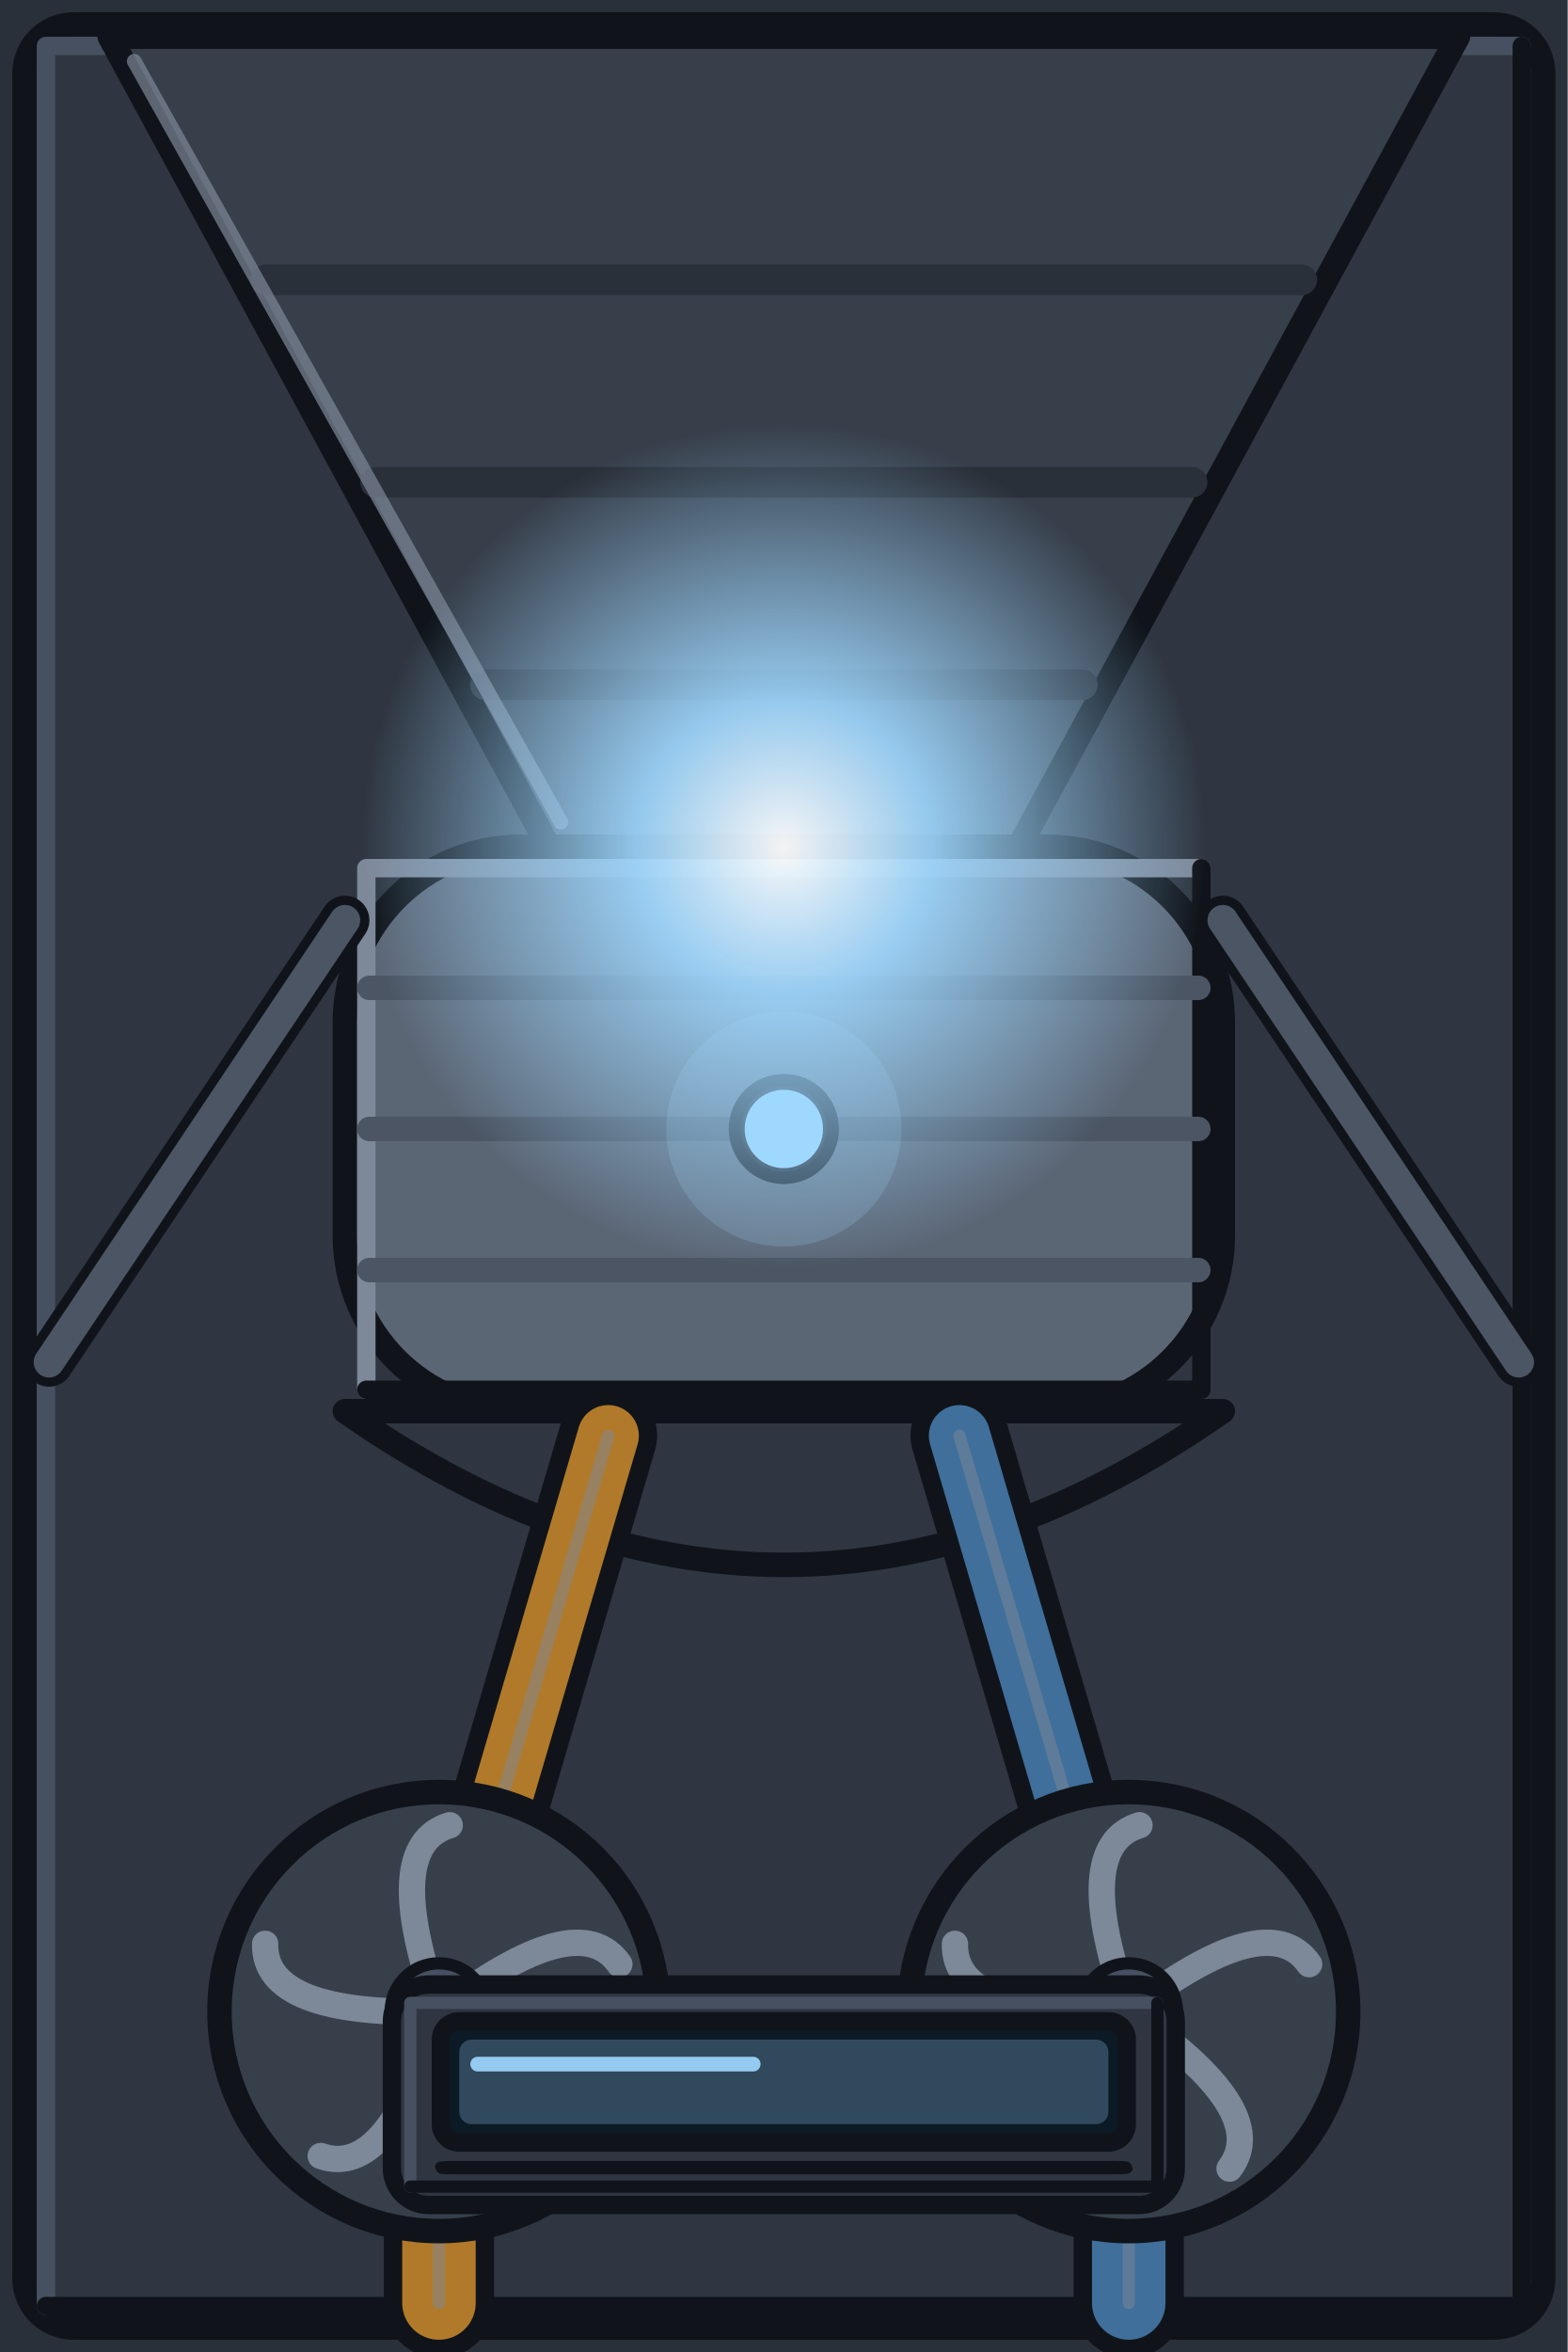
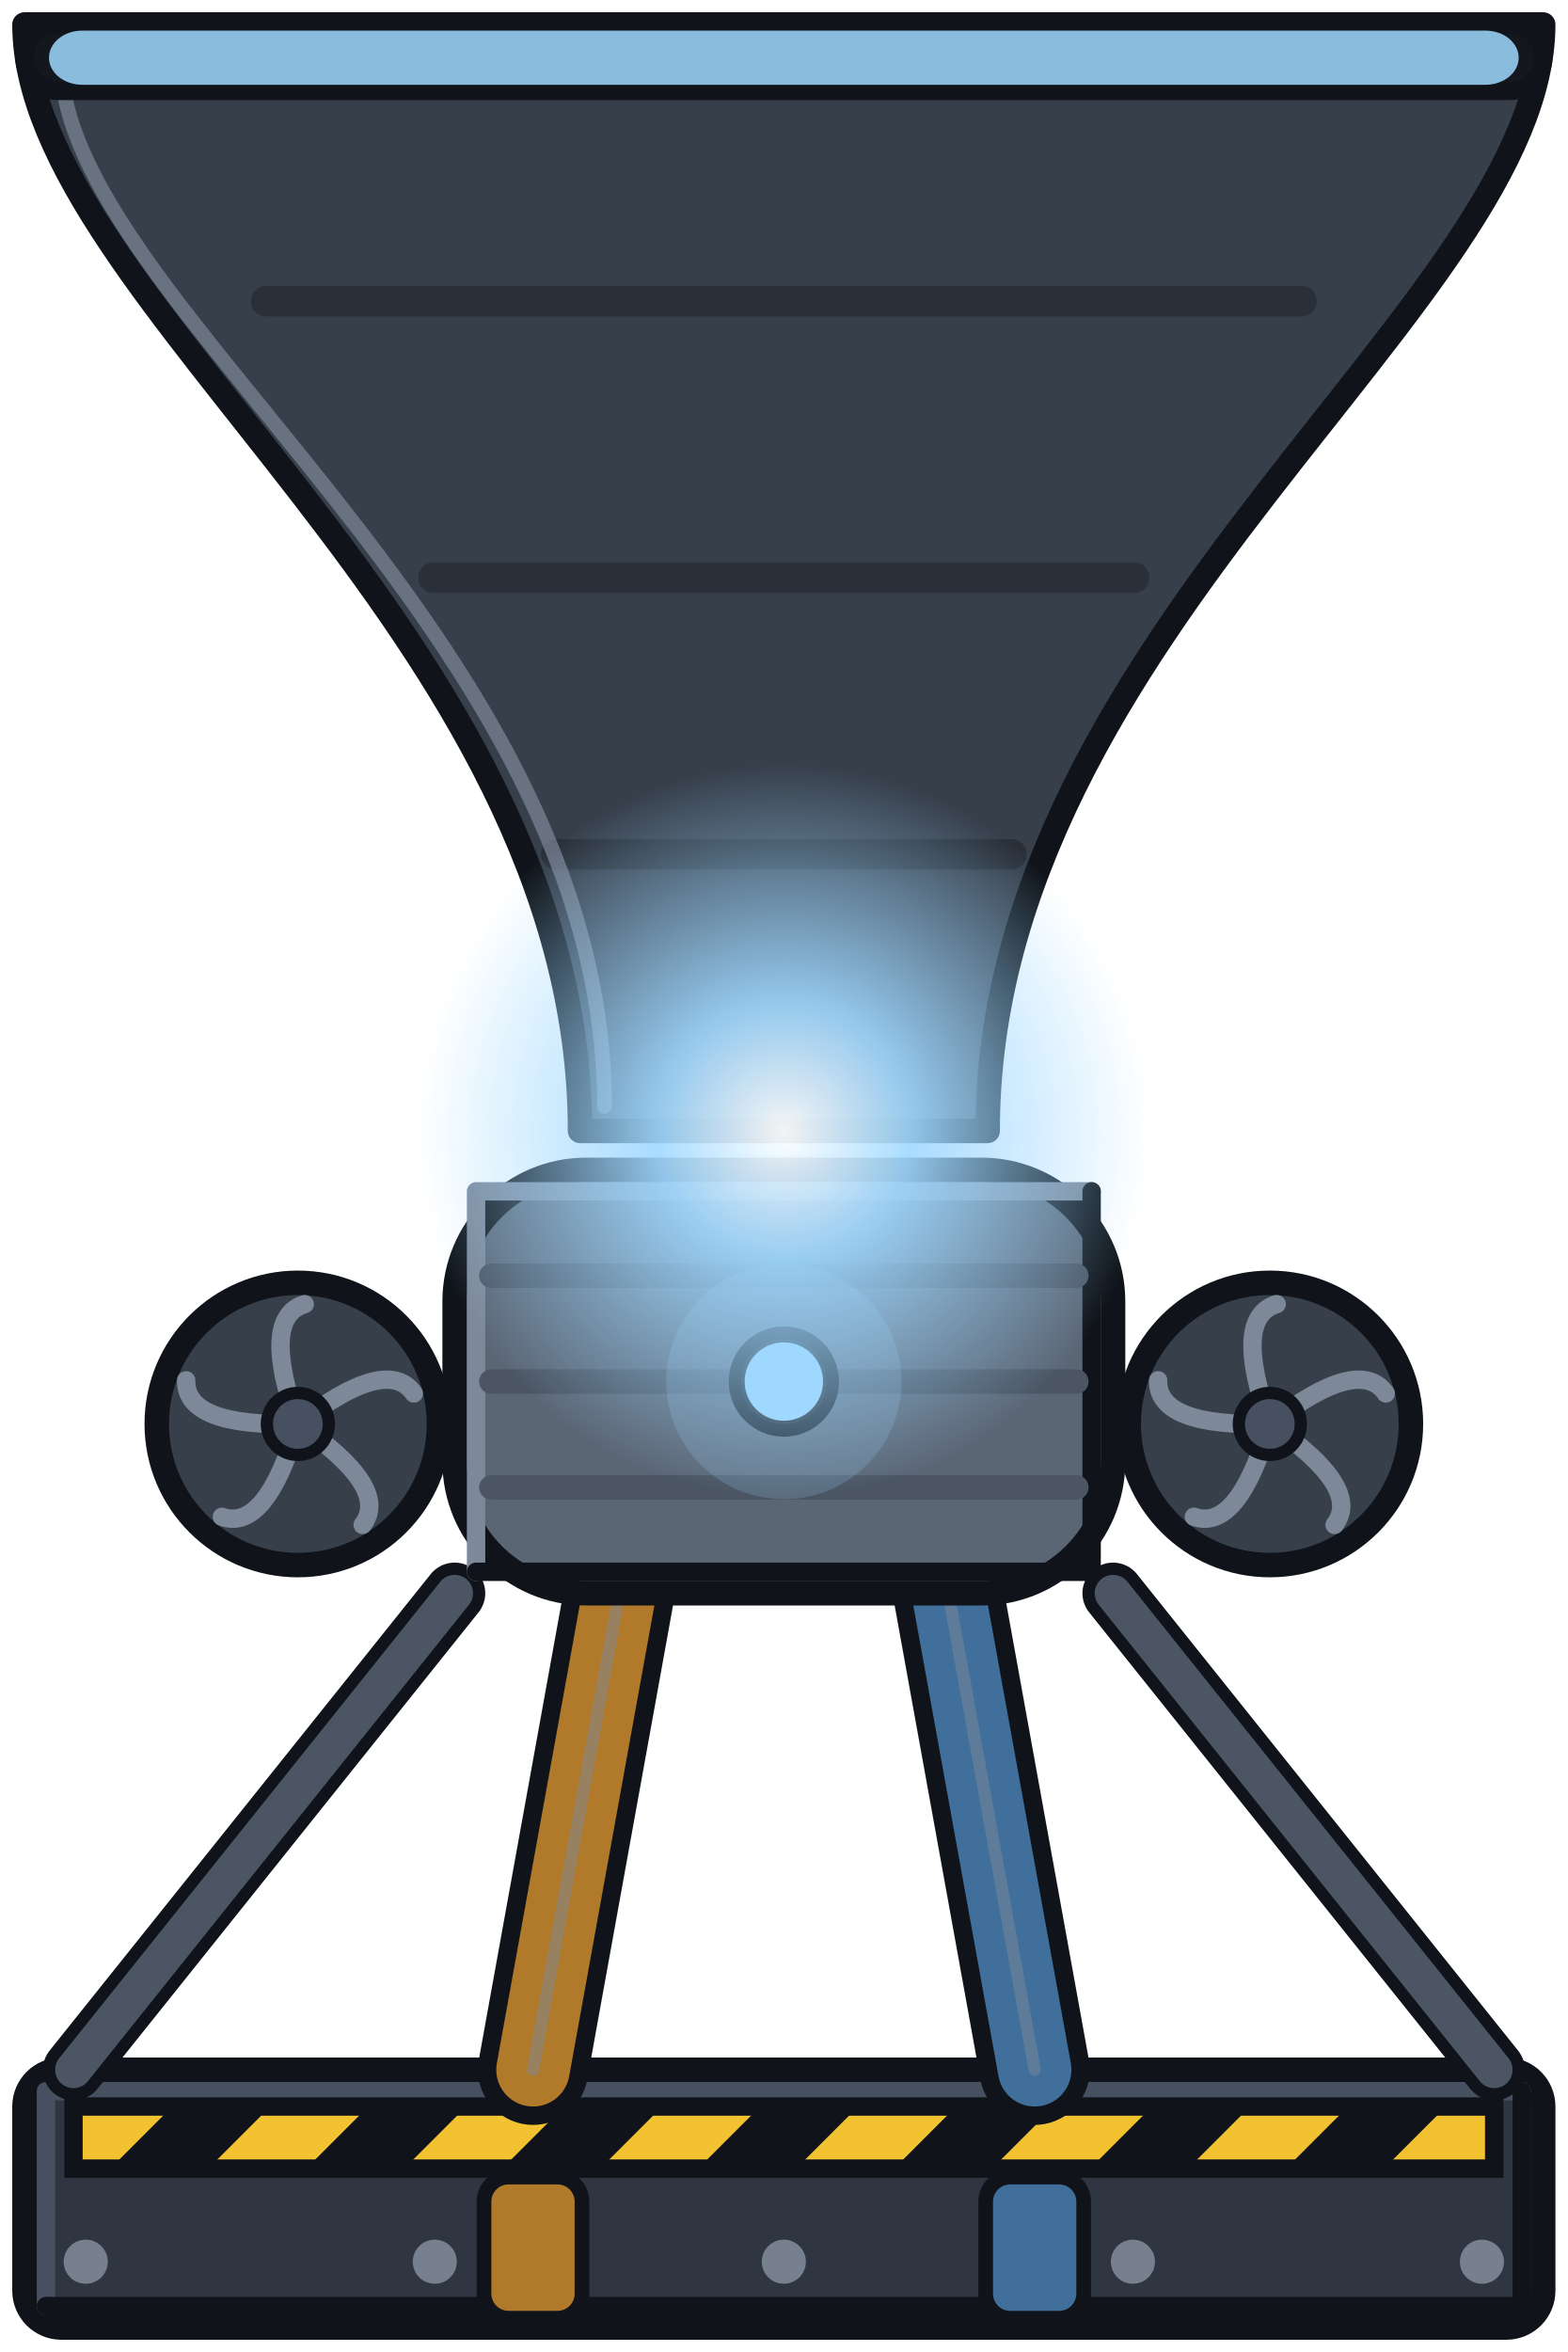
<svg xmlns="http://www.w3.org/2000/svg" width="128" height="192" viewBox="0 0 128 192">
  <defs>
-     <radialGradient id="engine_room_m_throat">
+     <radialGradient id="engine_bell_m_throat">
      <stop offset="0" stop-color="#ffffff" stop-opacity="0.95" />
      <stop offset="0.35" stop-color="#9fd8ff" stop-opacity="0.9" />
      <stop offset="1" stop-color="#9fd8ff" stop-opacity="0" />
    </radialGradient>
  </defs>
  <g id="base">
-     <rect x="0" y="0" width="128" height="192" fill="#2a3039" />
-     <rect x="2" y="2" width="124" height="188" rx="4" fill="#2f3641" stroke="#10141a" stroke-width="2" />
-     <path d="M3.75,188.25 L3.75,3.75 L124.25,3.75" fill="none" stroke="#465060" stroke-width="1.5" stroke-linejoin="round" stroke-linecap="round" />
-     <path d="M124.25,3.75 L124.25,188.25 L3.75,188.25" fill="none" stroke="#10141a" stroke-width="1.5" stroke-linejoin="round" stroke-linecap="round" />
-     <polygon points="8.96,3 119.04,3 83.2,69.12 44.8,69.12" fill="#373f4b" stroke="#10141a" stroke-width="2" stroke-linejoin="round" />
-     <line x1="21.71" y1="22.84" x2="106.29" y2="22.84" stroke="#2a3039" stroke-width="2.5" stroke-linecap="round" />
-     <line x1="30.67" y1="39.37" x2="97.33" y2="39.37" stroke="#2a3039" stroke-width="2.5" stroke-linecap="round" />
-     <line x1="39.63" y1="55.9" x2="88.37" y2="55.9" stroke="#2a3039" stroke-width="2.5" stroke-linecap="round" />
-     <line x1="10.96" y1="5" x2="45.8" y2="67.12" stroke="#7d8898" stroke-width="1.2" stroke-linecap="round" opacity="0.7" />
-     <rect x="28.16" y="69.12" width="71.68" height="46.08" rx="14.34" fill="#5b6675" stroke="#10141a" stroke-width="2" />
-     <path d="M29.91,113.45 L29.91,70.87 L98.09,70.87" fill="none" stroke="#7d8898" stroke-width="1.5" stroke-linejoin="round" stroke-linecap="round" />
-     <path d="M98.09,70.87 L98.09,113.45 L29.91,113.45" fill="none" stroke="#10141a" stroke-width="1.5" stroke-linejoin="round" stroke-linecap="round" />
-     <line x1="30.16" y1="80.64" x2="97.84" y2="80.64" stroke="#4b5563" stroke-width="2" stroke-linecap="round" />
-     <line x1="30.16" y1="92.16" x2="97.84" y2="92.16" stroke="#4b5563" stroke-width="2" stroke-linecap="round" />
-     <line x1="30.16" y1="103.68" x2="97.84" y2="103.68" stroke="#4b5563" stroke-width="2" stroke-linecap="round" />
-     <path d="M28.16,115.2 Q64,140.29 99.84,115.2 Z" fill="#2f3641" stroke="#10141a" stroke-width="2" stroke-linejoin="round" stroke-linecap="round" />
-     <line x1="4" y1="111.2" x2="28.16" y2="75.12" stroke="#10141a" stroke-width="4" stroke-linecap="round" />
-     <line x1="4" y1="111.2" x2="28.16" y2="75.12" stroke="#4b5563" stroke-width="2.5" stroke-linecap="round" />
-     <line x1="124" y1="111.2" x2="99.84" y2="75.12" stroke="#10141a" stroke-width="4" stroke-linecap="round" />
-     <line x1="124" y1="111.2" x2="99.84" y2="75.12" stroke="#4b5563" stroke-width="2.5" stroke-linecap="round" />
-     <line x1="35.84" y1="164.21" x2="49.66" y2="117.2" stroke="#10141a" stroke-width="8" stroke-linecap="round" />
-     <line x1="35.84" y1="164.21" x2="49.66" y2="117.2" stroke="#b07a2a" stroke-width="5" stroke-linecap="round" />
-     <line x1="35.84" y1="164.21" x2="49.66" y2="117.2" stroke="#7d8898" stroke-width="1" stroke-linecap="round" opacity="0.5" />
-     <line x1="35.84" y1="164.21" x2="35.84" y2="188" stroke="#10141a" stroke-width="9" stroke-linecap="round" />
-     <line x1="35.84" y1="164.21" x2="35.84" y2="188" stroke="#b07a2a" stroke-width="6" stroke-linecap="round" />
-     <line x1="35.84" y1="164.21" x2="35.84" y2="188" stroke="#7d8898" stroke-width="1" stroke-linecap="round" opacity="0.5" />
-     <circle cx="35.84" cy="164.21" r="17.92" fill="#373f4b" stroke="#10141a" stroke-width="2" />
-     <path d="M35.84,164.21 Q47.67,172.3 44.07,177.03" fill="none" stroke="#7d8898" stroke-width="2.15" stroke-linejoin="round" stroke-linecap="round" />
-     <path d="M35.84,164.21 Q31.8,177.96 26.19,176" fill="none" stroke="#7d8898" stroke-width="2.15" stroke-linejoin="round" stroke-linecap="round" />
-     <path d="M35.84,164.21 Q21.51,164.61 21.65,158.68" fill="none" stroke="#7d8898" stroke-width="2.15" stroke-linejoin="round" stroke-linecap="round" />
-     <path d="M35.84,164.21 Q31.03,150.7 36.72,149" fill="none" stroke="#7d8898" stroke-width="2.15" stroke-linejoin="round" stroke-linecap="round" />
-     <path d="M35.84,164.21 Q47.19,155.46 50.57,160.34" fill="none" stroke="#7d8898" stroke-width="2.15" stroke-linejoin="round" stroke-linecap="round" />
-     <circle cx="35.84" cy="164.21" r="3.94" fill="#465060" stroke="#10141a" stroke-width="1" />
-     <line x1="92.16" y1="164.21" x2="78.34" y2="117.2" stroke="#10141a" stroke-width="8" stroke-linecap="round" />
-     <line x1="92.16" y1="164.21" x2="78.34" y2="117.2" stroke="#3f6f9a" stroke-width="5" stroke-linecap="round" />
-     <line x1="92.16" y1="164.21" x2="78.34" y2="117.2" stroke="#7d8898" stroke-width="1" stroke-linecap="round" opacity="0.5" />
-     <line x1="92.16" y1="164.21" x2="92.16" y2="188" stroke="#10141a" stroke-width="9" stroke-linecap="round" />
-     <line x1="92.16" y1="164.21" x2="92.16" y2="188" stroke="#3f6f9a" stroke-width="6" stroke-linecap="round" />
-     <line x1="92.16" y1="164.21" x2="92.16" y2="188" stroke="#7d8898" stroke-width="1" stroke-linecap="round" opacity="0.5" />
-     <circle cx="92.16" cy="164.21" r="17.92" fill="#373f4b" stroke="#10141a" stroke-width="2" />
-     <path d="M92.16,164.21 Q103.99,172.3 100.39,177.03" fill="none" stroke="#7d8898" stroke-width="2.15" stroke-linejoin="round" stroke-linecap="round" />
-     <path d="M92.16,164.21 Q88.12,177.96 82.51,176" fill="none" stroke="#7d8898" stroke-width="2.15" stroke-linejoin="round" stroke-linecap="round" />
-     <path d="M92.16,164.21 Q77.83,164.61 77.97,158.68" fill="none" stroke="#7d8898" stroke-width="2.15" stroke-linejoin="round" stroke-linecap="round" />
-     <path d="M92.16,164.21 Q87.35,150.7 93.04,149" fill="none" stroke="#7d8898" stroke-width="2.15" stroke-linejoin="round" stroke-linecap="round" />
-     <path d="M92.16,164.21 Q103.51,155.46 106.89,160.34" fill="none" stroke="#7d8898" stroke-width="2.15" stroke-linejoin="round" stroke-linecap="round" />
-     <circle cx="92.16" cy="164.21" r="3.94" fill="#465060" stroke="#10141a" stroke-width="1" />
-     <circle cx="64" cy="92.16" r="4" fill="#1b2028" stroke="#10141a" stroke-width="1" />
-     <rect x="32" y="162" width="64" height="18" rx="3" fill="#2f3641" stroke="#10141a" stroke-width="1.5" />
-     <path d="M33.5,178.5 L33.5,163.5 L94.5,163.5" fill="none" stroke="#465060" stroke-width="1" stroke-linejoin="round" stroke-linecap="round" />
-     <path d="M94.5,163.5 L94.5,178.5 L33.5,178.5" fill="none" stroke="#10141a" stroke-width="1" stroke-linejoin="round" stroke-linecap="round" />
-     <rect x="36" y="165" width="56" height="9.9" rx="1.5" fill="#0c1a26" stroke="#10141a" stroke-width="1.5" />
-     <rect x="36" y="176.9" width="56" height="0.1" rx="1" fill="#465060" stroke="#10141a" stroke-width="1" />
+     <rect x="2" y="168.96" width="124" height="21.04" rx="3" fill="#2f3641" stroke="#10141a" stroke-width="2" />
+     <path d="M3.75,188.25 L3.75,170.71 L124.25,170.71" fill="none" stroke="#465060" stroke-width="1.5" stroke-linejoin="round" stroke-linecap="round" />
+     <path d="M124.25,170.71 L124.25,188.25 L3.75,188.25" fill="none" stroke="#10141a" stroke-width="1.5" stroke-linejoin="round" stroke-linecap="round" />
+     <clipPath id="hz_bell_m_6_171">
+       <rect x="6" y="171.96" width="116" height="5.07" />
+     </clipPath>
+     <rect x="6" y="171.96" width="116" height="5.07" fill="#f2c230" />
+     <g clip-path="url(#hz_bell_m_6_171)">
+       <polygon points="-7,177.03 1,177.03 6.07,171.96 -1.93,171.96" fill="#10141a" />
+       <polygon points="9,177.03 17,177.03 22.07,171.96 14.07,171.96" fill="#10141a" />
+       <polygon points="25,177.03 33,177.03 38.07,171.96 30.07,171.96" fill="#10141a" />
+       <polygon points="41,177.03 49,177.03 54.07,171.96 46.07,171.96" fill="#10141a" />
+       <polygon points="57,177.03 65,177.03 70.07,171.96 62.07,171.96" fill="#10141a" />
+       <polygon points="73,177.03 81,177.03 86.07,171.96 78.07,171.96" fill="#10141a" />
+       <polygon points="89,177.03 97,177.03 102.07,171.96 94.07,171.96" fill="#10141a" />
+       <polygon points="105,177.03 113,177.03 118.07,171.96 110.07,171.96" fill="#10141a" />
+       <polygon points="121,177.03 129,177.03 134.07,171.96 126.07,171.96" fill="#10141a" />
+     </g>
+     <rect x="6" y="171.96" width="116" height="5.07" fill="none" stroke="#10141a" stroke-width="1.5" />
+     <circle cx="7" cy="184.63" r="1.8" fill="#7d8898" opacity="0.9" />
+     <circle cx="35.5" cy="184.63" r="1.8" fill="#7d8898" opacity="0.9" />
+     <circle cx="64" cy="184.63" r="1.8" fill="#7d8898" opacity="0.9" />
+     <circle cx="92.5" cy="184.63" r="1.8" fill="#7d8898" opacity="0.9" />
+     <circle cx="121" cy="184.63" r="1.8" fill="#7d8898" opacity="0.9" />
+     <rect x="39.52" y="177.72" width="8" height="11.52" rx="2" fill="#b07a2a" stroke="#10141a" stroke-width="1.2" />
+     <rect x="80.48" y="177.72" width="8" height="11.52" rx="2" fill="#3f6f9a" stroke="#10141a" stroke-width="1.2" />
+     <line x1="6" y1="168.96" x2="37.12" y2="130.06" stroke="#10141a" stroke-width="5" stroke-linecap="round" />
+     <line x1="6" y1="168.96" x2="37.12" y2="130.06" stroke="#4b5563" stroke-width="3" stroke-linecap="round" />
+     <line x1="122" y1="168.96" x2="90.88" y2="130.06" stroke="#10141a" stroke-width="5" stroke-linecap="round" />
+     <line x1="122" y1="168.96" x2="90.88" y2="130.06" stroke="#4b5563" stroke-width="3" stroke-linecap="round" />
+     <line x1="50.56" y1="130.06" x2="43.52" y2="168.96" stroke="#10141a" stroke-width="9" stroke-linecap="round" />
+     <line x1="50.56" y1="130.06" x2="43.52" y2="168.96" stroke="#b07a2a" stroke-width="6" stroke-linecap="round" />
+     <line x1="50.56" y1="130.06" x2="43.52" y2="168.96" stroke="#7d8898" stroke-width="1" stroke-linecap="round" opacity="0.5" />
+     <line x1="77.44" y1="130.06" x2="84.48" y2="168.96" stroke="#10141a" stroke-width="9" stroke-linecap="round" />
+     <line x1="77.44" y1="130.06" x2="84.48" y2="168.96" stroke="#3f6f9a" stroke-width="6" stroke-linecap="round" />
+     <line x1="77.44" y1="130.06" x2="84.48" y2="168.96" stroke="#7d8898" stroke-width="1" stroke-linecap="round" opacity="0.5" />
+     <rect x="37.12" y="95.5" width="53.76" height="34.56" rx="10.75" fill="#5b6675" stroke="#10141a" stroke-width="2" />
+     <path d="M38.87,128.31 L38.87,97.25 L89.13,97.25" fill="none" stroke="#7d8898" stroke-width="1.5" stroke-linejoin="round" stroke-linecap="round" />
+     <path d="M89.13,97.25 L89.13,128.31 L38.87,128.31" fill="none" stroke="#10141a" stroke-width="1.5" stroke-linejoin="round" stroke-linecap="round" />
+     <line x1="40.12" y1="104.14" x2="87.88" y2="104.14" stroke="#4b5563" stroke-width="2" stroke-linecap="round" />
+     <line x1="40.12" y1="112.78" x2="87.88" y2="112.78" stroke="#4b5563" stroke-width="2" stroke-linecap="round" />
+     <line x1="40.12" y1="121.42" x2="87.88" y2="121.42" stroke="#4b5563" stroke-width="2" stroke-linecap="round" />
+     <circle cx="24.32" cy="116.24" r="11.52" fill="#373f4b" stroke="#10141a" stroke-width="2" />
+     <path d="M24.32,116.24 Q31.93,121.44 29.61,124.48" fill="none" stroke="#7d8898" stroke-width="1.5" stroke-linejoin="round" stroke-linecap="round" />
+     <path d="M24.32,116.24 Q21.72,125.08 18.12,123.82" fill="none" stroke="#7d8898" stroke-width="1.5" stroke-linejoin="round" stroke-linecap="round" />
+     <path d="M24.32,116.24 Q15.11,116.5 15.2,112.68" fill="none" stroke="#7d8898" stroke-width="1.5" stroke-linejoin="round" stroke-linecap="round" />
+     <path d="M24.32,116.24 Q21.23,107.56 24.88,106.46" fill="none" stroke="#7d8898" stroke-width="1.5" stroke-linejoin="round" stroke-linecap="round" />
+     <path d="M24.32,116.24 Q31.62,110.61 33.79,113.75" fill="none" stroke="#7d8898" stroke-width="1.5" stroke-linejoin="round" stroke-linecap="round" />
+     <circle cx="24.32" cy="116.24" r="2.53" fill="#465060" stroke="#10141a" stroke-width="1" />
+     <circle cx="103.68" cy="116.24" r="11.52" fill="#373f4b" stroke="#10141a" stroke-width="2" />
+     <path d="M103.68,116.24 Q111.29,121.44 108.97,124.48" fill="none" stroke="#7d8898" stroke-width="1.5" stroke-linejoin="round" stroke-linecap="round" />
+     <path d="M103.68,116.24 Q101.08,125.08 97.48,123.82" fill="none" stroke="#7d8898" stroke-width="1.5" stroke-linejoin="round" stroke-linecap="round" />
+     <path d="M103.68,116.24 Q94.47,116.5 94.56,112.68" fill="none" stroke="#7d8898" stroke-width="1.5" stroke-linejoin="round" stroke-linecap="round" />
+     <path d="M103.68,116.24 Q100.59,107.56 104.24,106.46" fill="none" stroke="#7d8898" stroke-width="1.5" stroke-linejoin="round" stroke-linecap="round" />
+     <path d="M103.68,116.24 Q110.98,110.61 113.15,113.75" fill="none" stroke="#7d8898" stroke-width="1.5" stroke-linejoin="round" stroke-linecap="round" />
+     <circle cx="103.68" cy="116.24" r="2.53" fill="#465060" stroke="#10141a" stroke-width="1" />
+     <path d="M47.36,92.32 C47.36,51.68 2,24.58 2,2 L126,2 C126,24.58 80.64,51.68 80.64,92.32 Z" fill="#373f4b" stroke="#10141a" stroke-width="2" stroke-linejoin="round" stroke-linecap="round" />
+     <line x1="45.42" y1="69.74" x2="82.58" y2="69.74" stroke="#2a3039" stroke-width="2.5" stroke-linecap="round" />
+     <line x1="35.4" y1="47.16" x2="92.6" y2="47.16" stroke="#2a3039" stroke-width="2.5" stroke-linecap="round" />
+     <line x1="21.73" y1="24.58" x2="106.27" y2="24.58" stroke="#2a3039" stroke-width="2.5" stroke-linecap="round" />
+     <path d="M49.36,90.32 C49.36,51.68 5,24.58 5,5" fill="none" stroke="#7d8898" stroke-width="1.2" stroke-linejoin="round" stroke-linecap="round" opacity="0.7" />
+     <rect x="2" y="2" width="124" height="5.42" rx="2.71" fill="#14181e" stroke="#10141a" stroke-width="1.5" />
+     <circle cx="64" cy="112.78" r="4" fill="#1b2028" stroke="#10141a" stroke-width="1" />
  </g>
  <g id="emissive">
    <g data-light="glow">
-       <circle cx="64" cy="69.12" r="34.56" fill="url(#engine_room_m_throat)" />
+       <rect x="4" y="2.5" width="120" height="4.42" rx="2.71" fill="#9fd8ff" opacity="0.85" />
+       <circle cx="64" cy="92.32" r="29.95" fill="url(#engine_bell_m_throat)" />
    </g>
    <g data-light="glow">
-       <circle cx="64" cy="92.16" r="9.6" fill="#9fd8ff" opacity="0.18" />
-       <circle cx="64" cy="92.16" r="3.2" fill="#9fd8ff" />
+       <circle cx="64" cy="112.78" r="9.6" fill="#9fd8ff" opacity="0.18" />
+       <circle cx="64" cy="112.78" r="3.2" fill="#9fd8ff" />
    </g>
-     <rect x="37.5" y="166.5" width="53" height="6.9" rx="1" fill="#9fd8ff" opacity="0.25" />
-     <line x1="39" y1="168.5" x2="61.5" y2="168.5" stroke="#9fd8ff" stroke-width="1.2" stroke-linecap="round" opacity="0.9" />
  </g>
</svg>
